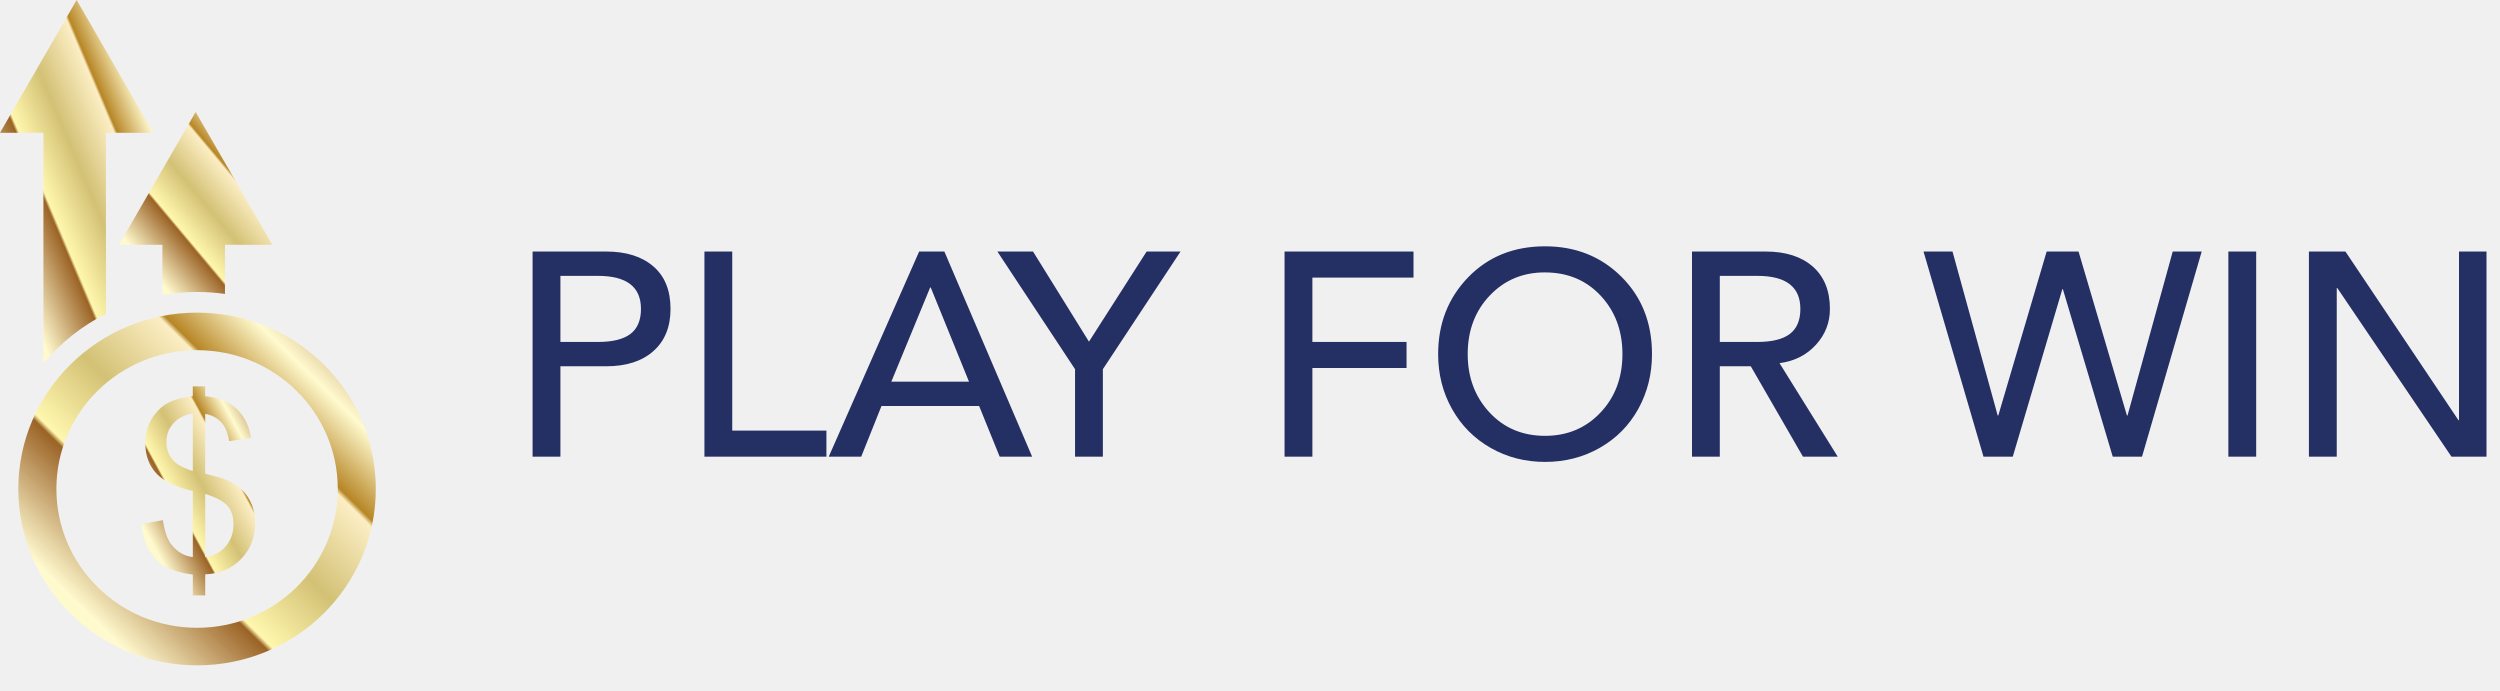
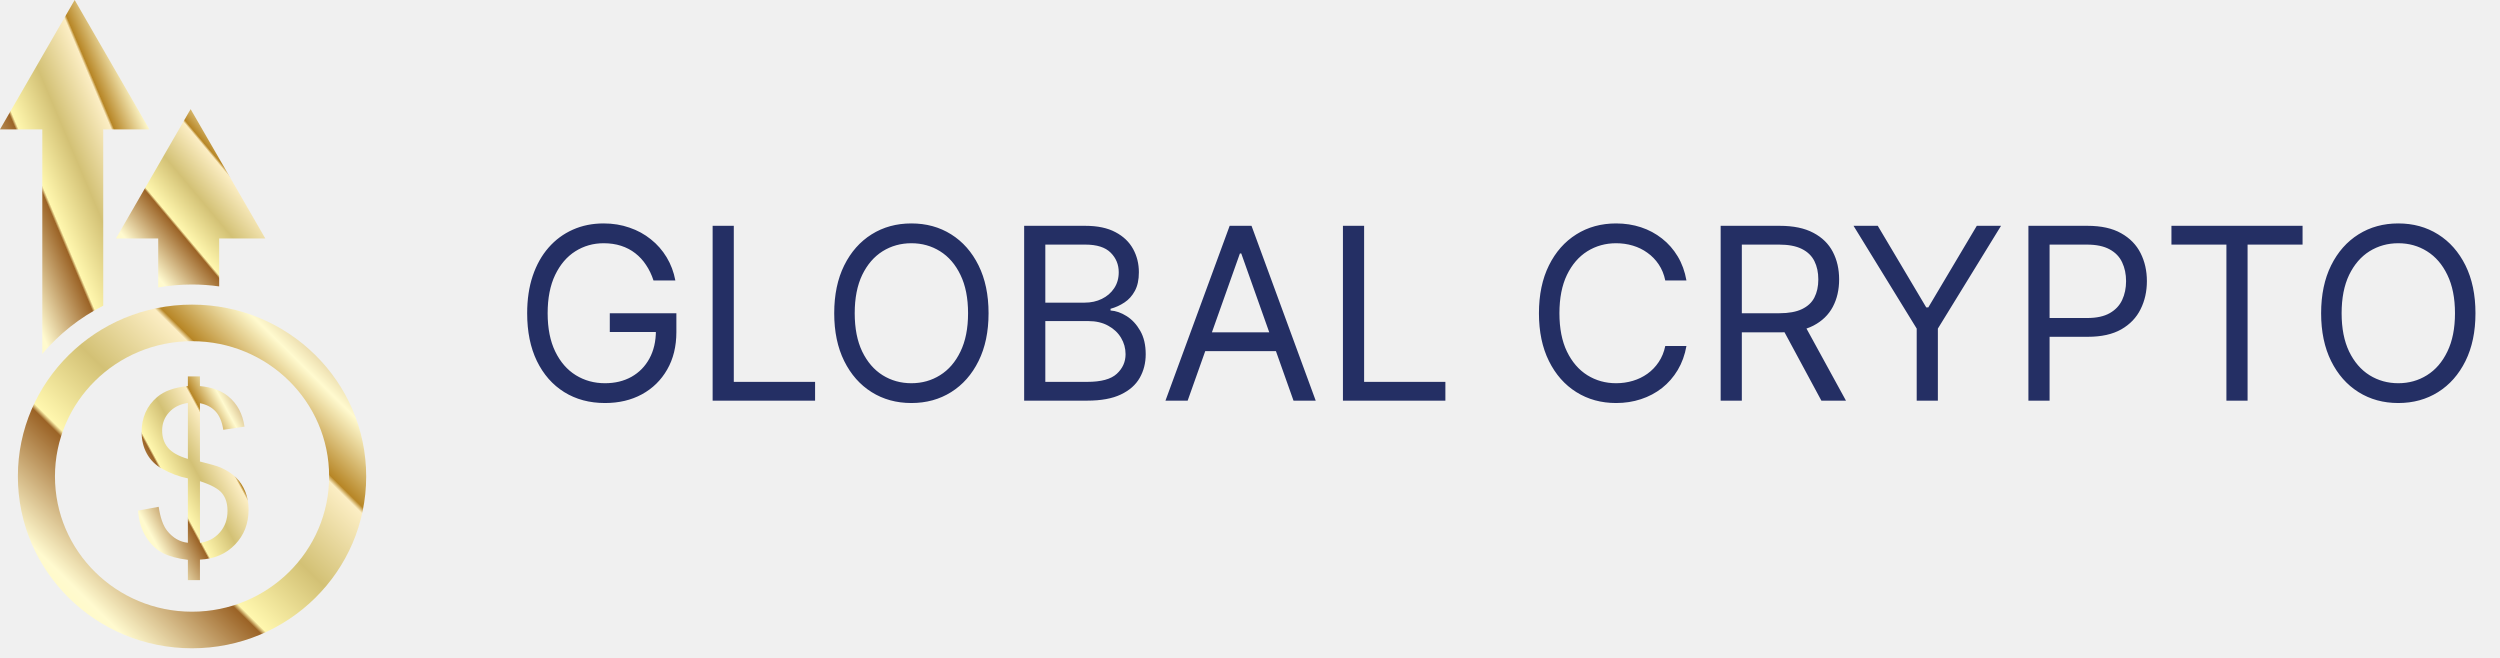
- <svg xmlns="http://www.w3.org/2000/svg" width="152" height="42" viewBox="0 0 152 42" fill="none">
-   <g clip-path="url(#clip0_38_32)">
-     <mask id="mask0_38_32" style="mask-type:luminance" maskUnits="userSpaceOnUse" x="0" y="0" width="152" height="42">
-       <path d="M151.2 0H0V41.667H151.2V0Z" fill="white" />
-     </mask>
-     <g mask="url(#mask0_38_32)">
-       <path d="M9.873 14.882V17.937C10.559 17.818 11.263 17.753 11.982 17.753C12.558 17.753 13.123 17.795 13.677 17.872V14.882H16.557L14.227 10.845L11.896 6.81L9.567 10.845L7.235 14.882H9.873Z" fill="url(#paint0_linear_38_32)" />
-       <path d="M2.639 22.085C3.682 20.845 4.976 19.818 6.441 19.075V8.073H9.322L6.991 4.037L4.66 0L2.331 4.037L0 8.073H2.639V22.085Z" fill="url(#paint1_linear_38_32)" />
-       <path d="M11.982 19.008C5.98 19.008 1.114 23.808 1.114 29.73C1.114 35.652 5.981 40.453 11.982 40.453C17.984 40.453 22.849 35.652 22.849 29.73C22.849 23.808 17.984 19.008 11.982 19.008ZM11.982 38.17C7.258 38.17 3.428 34.391 3.428 29.73C3.428 25.069 7.258 21.29 11.982 21.29C16.707 21.29 20.537 25.069 20.537 29.73C20.537 34.391 16.707 38.17 11.982 38.17Z" fill="url(#paint2_linear_38_32)" />
-       <path d="M14.73 29.802C14.479 29.554 14.154 29.343 13.755 29.17C13.547 29.081 13.12 28.956 12.476 28.798V25.158C12.893 25.242 13.221 25.416 13.46 25.68C13.7 25.944 13.856 26.325 13.932 26.82L15.256 26.623C15.142 25.823 14.806 25.195 14.246 24.736C13.809 24.376 13.22 24.162 12.476 24.091V23.488H11.722V24.091C10.873 24.175 10.234 24.406 9.802 24.778C9.158 25.335 8.836 26.062 8.836 26.96C8.836 27.465 8.945 27.917 9.166 28.314C9.387 28.711 9.7 29.023 10.109 29.247C10.658 29.551 11.196 29.752 11.723 29.85V33.869C11.22 33.818 10.789 33.568 10.428 33.119C10.177 32.801 10.002 32.303 9.902 31.624L8.615 31.863C8.663 32.517 8.832 33.071 9.123 33.525C9.415 33.979 9.761 34.308 10.162 34.512C10.562 34.714 11.082 34.856 11.722 34.935V36.199H12.476V34.921C13.371 34.879 14.101 34.566 14.666 33.981C15.229 33.397 15.512 32.669 15.512 31.794C15.512 31.396 15.444 31.027 15.308 30.685C15.174 30.344 14.981 30.049 14.73 29.802ZM11.723 28.636C11.14 28.464 10.726 28.232 10.483 27.942C10.239 27.652 10.117 27.292 10.117 26.862C10.117 26.428 10.259 26.05 10.546 25.734C10.833 25.415 11.226 25.218 11.723 25.143V28.636ZM13.71 33.231C13.385 33.597 12.975 33.809 12.476 33.869V30.026C13.163 30.246 13.621 30.494 13.851 30.773C14.082 31.051 14.197 31.419 14.197 31.878C14.196 32.415 14.034 32.866 13.71 33.231Z" fill="url(#paint3_linear_38_32)" />
-       <path d="M36.856 15.293C38.066 15.293 39.021 15.593 39.719 16.192C40.418 16.791 40.768 17.654 40.768 18.782C40.768 19.874 40.421 20.729 39.728 21.345C39.035 21.962 38.078 22.27 36.856 22.27H34.073V27.767H32.381V15.293H36.856ZM36.363 20.79C37.244 20.79 37.899 20.629 38.328 20.306C38.756 19.983 38.971 19.475 38.971 18.782C38.971 17.443 38.102 16.773 36.363 16.773H34.073V20.79H36.363ZM44.52 15.293V26.182H50.246V27.767H42.829V15.293H44.52ZM57.417 15.293L62.755 27.767H60.782L59.531 24.684H53.594L52.361 27.767H50.387L55.884 15.293H57.417ZM54.193 23.204H58.915L56.589 17.478H56.554L54.193 23.204ZM62.808 15.293L66.209 20.773L69.715 15.293H71.776L67.054 22.447V27.767H65.363V22.447L60.641 15.293H62.808ZM85.941 15.293V16.879H79.793V20.79H85.518V22.376H79.793V27.767H78.101V15.293H85.941ZM93.94 14.976C95.796 14.976 97.343 15.593 98.583 16.826C99.822 18.06 100.441 19.628 100.441 21.53C100.441 22.74 100.165 23.847 99.613 24.852C99.061 25.856 98.283 26.646 97.279 27.221C96.275 27.797 95.162 28.084 93.94 28.084C92.73 28.084 91.626 27.8 90.628 27.23C89.629 26.66 88.848 25.873 88.285 24.869C87.721 23.865 87.439 22.752 87.439 21.53C87.439 19.675 88.047 18.118 89.263 16.861C90.478 15.605 92.037 14.976 93.94 14.976ZM89.236 21.53C89.236 22.94 89.676 24.12 90.557 25.072C91.439 26.023 92.566 26.499 93.94 26.499C95.291 26.499 96.412 26.029 97.305 25.089C98.198 24.15 98.644 22.963 98.644 21.53C98.644 20.109 98.204 18.926 97.323 17.98C96.442 17.035 95.309 16.562 93.923 16.562C92.584 16.562 91.468 17.032 90.575 17.971C89.682 18.911 89.236 20.098 89.236 21.53ZM107.348 15.293C108.569 15.293 109.527 15.599 110.22 16.21C110.912 16.82 111.259 17.678 111.259 18.782C111.259 19.616 110.974 20.344 110.405 20.967C109.835 21.589 109.104 21.959 108.211 22.077H108.193L111.735 27.767H109.621L106.449 22.27H104.564V27.767H102.873V15.293H107.348ZM106.854 20.79C107.735 20.79 108.39 20.629 108.819 20.306C109.248 19.983 109.462 19.475 109.462 18.782C109.462 17.443 108.593 16.773 106.854 16.773H104.564V20.79H106.854ZM125.389 17.584L122.376 27.767H120.597L116.95 15.293H118.712L121.46 25.265H121.495L124.437 15.293H126.376L129.318 25.265H129.353L132.102 15.293H133.863L130.234 27.767H128.455L125.424 17.584H125.389ZM137.176 15.293V27.767H135.484V15.293H137.176ZM142.602 15.293L149.473 25.547H149.508V15.293H151.2V27.767H149.051L142.109 17.513H142.074V27.767H140.382V15.293H142.602Z" fill="#242F64" />
-     </g>
-   </g>
+ <svg xmlns="http://www.w3.org/2000/svg" width="156" height="41" viewBox="0 0 156 41" fill="none">
+   <path d="M40.778 17.5C40.661 17.141 40.507 16.82 40.315 16.536C40.127 16.248 39.901 16.003 39.639 15.801C39.379 15.598 39.084 15.444 38.754 15.337C38.424 15.231 38.062 15.178 37.668 15.178C37.021 15.178 36.434 15.345 35.904 15.678C35.375 16.012 34.955 16.504 34.642 17.154C34.33 17.804 34.173 18.601 34.173 19.546C34.173 20.49 34.331 21.287 34.647 21.937C34.963 22.587 35.391 23.079 35.931 23.413C36.471 23.746 37.078 23.913 37.753 23.913C38.378 23.913 38.928 23.78 39.404 23.514C39.883 23.244 40.256 22.864 40.523 22.374C40.793 21.88 40.928 21.3 40.928 20.632L41.332 20.717H38.051V19.546H42.206V20.717C42.206 21.616 42.014 22.397 41.631 23.061C41.251 23.725 40.725 24.24 40.054 24.606C39.386 24.968 38.619 25.149 37.753 25.149C36.787 25.149 35.938 24.922 35.207 24.467C34.479 24.013 33.91 23.366 33.502 22.528C33.097 21.69 32.895 20.696 32.895 19.546C32.895 18.683 33.01 17.907 33.241 17.218C33.475 16.525 33.806 15.936 34.232 15.449C34.658 14.963 35.162 14.59 35.745 14.331C36.327 14.071 36.968 13.942 37.668 13.942C38.243 13.942 38.779 14.029 39.276 14.203C39.777 14.373 40.223 14.617 40.613 14.932C41.008 15.245 41.336 15.62 41.599 16.056C41.861 16.49 42.043 16.971 42.142 17.5H40.778ZM44.468 25V14.091H45.789V23.828H50.861V25H44.468ZM61.686 19.546C61.686 20.696 61.478 21.69 61.062 22.528C60.647 23.366 60.077 24.013 59.353 24.467C58.628 24.922 57.801 25.149 56.87 25.149C55.94 25.149 55.113 24.922 54.388 24.467C53.664 24.013 53.094 23.366 52.678 22.528C52.263 21.69 52.055 20.696 52.055 19.546C52.055 18.395 52.263 17.401 52.678 16.562C53.094 15.724 53.664 15.078 54.388 14.624C55.113 14.169 55.94 13.942 56.87 13.942C57.801 13.942 58.628 14.169 59.353 14.624C60.077 15.078 60.647 15.724 61.062 16.562C61.478 17.401 61.686 18.395 61.686 19.546ZM60.407 19.546C60.407 18.601 60.249 17.804 59.933 17.154C59.621 16.504 59.196 16.012 58.66 15.678C58.127 15.345 57.531 15.178 56.87 15.178C56.21 15.178 55.611 15.345 55.075 15.678C54.543 16.012 54.118 16.504 53.802 17.154C53.49 17.804 53.334 18.601 53.334 19.546C53.334 20.49 53.49 21.287 53.802 21.937C54.118 22.587 54.543 23.079 55.075 23.413C55.611 23.746 56.21 23.913 56.87 23.913C57.531 23.913 58.127 23.746 58.66 23.413C59.196 23.079 59.621 22.587 59.933 21.937C60.249 21.287 60.407 20.49 60.407 19.546ZM63.907 25V14.091H67.721C68.481 14.091 69.108 14.222 69.601 14.485C70.095 14.744 70.462 15.094 70.704 15.534C70.945 15.971 71.066 16.456 71.066 16.989C71.066 17.457 70.983 17.845 70.816 18.15C70.652 18.455 70.436 18.697 70.166 18.874C69.9 19.052 69.61 19.183 69.298 19.268V19.375C69.631 19.396 69.967 19.514 70.304 19.727C70.642 19.94 70.924 20.245 71.151 20.643C71.379 21.041 71.492 21.527 71.492 22.102C71.492 22.649 71.368 23.141 71.119 23.578C70.871 24.015 70.478 24.361 69.942 24.616C69.406 24.872 68.708 25 67.849 25H63.907ZM65.228 23.828H67.849C68.712 23.828 69.324 23.661 69.686 23.327C70.052 22.99 70.235 22.582 70.235 22.102C70.235 21.733 70.141 21.392 69.953 21.079C69.765 20.764 69.496 20.511 69.148 20.323C68.8 20.131 68.388 20.035 67.913 20.035H65.228V23.828ZM65.228 18.885H67.678C68.076 18.885 68.435 18.807 68.754 18.651C69.077 18.494 69.333 18.274 69.521 17.99C69.713 17.706 69.809 17.372 69.809 16.989C69.809 16.509 69.642 16.103 69.308 15.769C68.974 15.431 68.445 15.263 67.721 15.263H65.228V18.885ZM74.11 25H72.725L76.731 14.091H78.095L82.1 25H80.715L77.455 15.817H77.37L74.11 25ZM74.622 20.739H80.204V21.91H74.622V20.739ZM83.799 25V14.091H85.121V23.828H90.192V25H83.799ZM105.234 17.5H103.913C103.835 17.12 103.698 16.786 103.503 16.499C103.311 16.211 103.077 15.97 102.8 15.774C102.526 15.575 102.223 15.426 101.889 15.327C101.555 15.227 101.207 15.178 100.845 15.178C100.184 15.178 99.586 15.345 99.05 15.678C98.517 16.012 98.093 16.504 97.777 17.154C97.464 17.804 97.308 18.601 97.308 19.546C97.308 20.49 97.464 21.287 97.777 21.937C98.093 22.587 98.517 23.079 99.05 23.413C99.586 23.746 100.184 23.913 100.845 23.913C101.207 23.913 101.555 23.864 101.889 23.764C102.223 23.665 102.526 23.517 102.8 23.322C103.077 23.123 103.311 22.88 103.503 22.592C103.698 22.301 103.835 21.967 103.913 21.591H105.234C105.135 22.148 104.954 22.647 104.691 23.088C104.428 23.528 104.101 23.903 103.711 24.212C103.32 24.517 102.882 24.75 102.395 24.909C101.912 25.069 101.395 25.149 100.845 25.149C99.915 25.149 99.087 24.922 98.363 24.467C97.638 24.013 97.068 23.366 96.653 22.528C96.237 21.69 96.03 20.696 96.03 19.546C96.03 18.395 96.237 17.401 96.653 16.562C97.068 15.724 97.638 15.078 98.363 14.624C99.087 14.169 99.915 13.942 100.845 13.942C101.395 13.942 101.912 14.022 102.395 14.181C102.882 14.341 103.32 14.576 103.711 14.885C104.101 15.19 104.428 15.563 104.691 16.003C104.954 16.44 105.135 16.939 105.234 17.5ZM107.369 25V14.091H111.055C111.907 14.091 112.607 14.236 113.154 14.528C113.701 14.815 114.105 15.211 114.368 15.716C114.631 16.22 114.762 16.793 114.762 17.436C114.762 18.079 114.631 18.649 114.368 19.146C114.105 19.643 113.702 20.034 113.159 20.318C112.616 20.598 111.921 20.739 111.076 20.739H108.093V19.546H111.034C111.616 19.546 112.085 19.46 112.44 19.29C112.799 19.119 113.058 18.878 113.218 18.565C113.381 18.249 113.463 17.873 113.463 17.436C113.463 16.999 113.381 16.617 113.218 16.291C113.054 15.964 112.793 15.712 112.435 15.534C112.076 15.353 111.602 15.263 111.012 15.263H108.69V25H107.369ZM112.504 20.099L115.188 25H113.654L111.012 20.099H112.504ZM115.66 14.091H117.173L120.198 19.183H120.326L123.352 14.091H124.864L120.923 20.504V25H119.602V20.504L115.66 14.091ZM126.573 25V14.091H130.259C131.115 14.091 131.814 14.245 132.358 14.554C132.905 14.86 133.309 15.273 133.572 15.796C133.835 16.317 133.966 16.9 133.966 17.543C133.966 18.185 133.835 18.77 133.572 19.295C133.313 19.821 132.912 20.24 132.368 20.552C131.825 20.861 131.129 21.016 130.28 21.016H127.638V19.844H130.238C130.824 19.844 131.294 19.742 131.649 19.54C132.004 19.338 132.262 19.064 132.422 18.72C132.585 18.372 132.667 17.979 132.667 17.543C132.667 17.106 132.585 16.715 132.422 16.371C132.262 16.026 132.003 15.756 131.644 15.561C131.285 15.362 130.809 15.263 130.216 15.263H127.894V25H126.573ZM135.498 15.263V14.091H143.68V15.263H140.249V25H138.928V15.263H135.498ZM154.469 19.546C154.469 20.696 154.261 21.69 153.846 22.528C153.43 23.366 152.86 24.013 152.136 24.467C151.411 24.922 150.584 25.149 149.654 25.149C148.723 25.149 147.896 24.922 147.171 24.467C146.447 24.013 145.877 23.366 145.461 22.528C145.046 21.69 144.838 20.696 144.838 19.546C144.838 18.395 145.046 17.401 145.461 16.562C145.877 15.724 146.447 15.078 147.171 14.624C147.896 14.169 148.723 13.942 149.654 13.942C150.584 13.942 151.411 14.169 152.136 14.624C152.86 15.078 153.43 15.724 153.846 16.562C154.261 17.401 154.469 18.395 154.469 19.546ZM153.191 19.546C153.191 18.601 153.032 17.804 152.716 17.154C152.404 16.504 151.98 16.012 151.443 15.678C150.911 15.345 150.314 15.178 149.654 15.178C148.993 15.178 148.395 15.345 147.858 15.678C147.326 16.012 146.901 16.504 146.585 17.154C146.273 17.804 146.117 18.601 146.117 19.546C146.117 20.49 146.273 21.287 146.585 21.937C146.901 22.587 147.326 23.079 147.858 23.413C148.395 23.746 148.993 23.913 149.654 23.913C150.314 23.913 150.911 23.746 151.443 23.413C151.98 23.079 152.404 22.587 152.716 21.937C153.032 21.287 153.191 20.49 153.191 19.546Z" fill="#242F64" />
+   <path d="M9.872 14.882V17.937C10.557 17.818 11.262 17.753 11.982 17.753C12.557 17.753 13.122 17.795 13.676 17.872V14.882H16.556L14.226 10.845L11.895 6.81L9.566 10.845L7.234 14.882H9.872Z" fill="url(#paint0_linear_66_43)" />
+   <path d="M2.639 22.085C3.682 20.845 4.976 19.818 6.441 19.075V8.073H9.322L6.991 4.037L4.66 0L2.331 4.037L0 8.073H2.639V22.085Z" fill="url(#paint1_linear_66_43)" />
+   <path d="M11.982 19.008C5.981 19.008 1.115 23.808 1.115 29.73C1.115 35.652 5.982 40.453 11.982 40.453C17.985 40.453 22.85 35.652 22.85 29.73C22.85 23.808 17.985 19.008 11.982 19.008ZM11.982 38.17C7.259 38.17 3.429 34.391 3.429 29.73C3.429 25.069 7.259 21.29 11.982 21.29C16.708 21.29 20.538 25.069 20.538 29.73C20.538 34.391 16.708 38.17 11.982 38.17Z" fill="url(#paint2_linear_66_43)" />
+   <path d="M14.731 29.802C14.479 29.554 14.154 29.343 13.756 29.17C13.547 29.081 13.121 28.956 12.477 28.798V25.158C12.894 25.242 13.221 25.416 13.46 25.68C13.7 25.944 13.857 26.325 13.933 26.82L15.256 26.623C15.143 25.823 14.806 25.195 14.247 24.736C13.81 24.376 13.22 24.162 12.476 24.091V23.488H11.723V24.091C10.874 24.175 10.235 24.406 9.803 24.778C9.158 25.335 8.837 26.062 8.837 26.96C8.837 27.465 8.946 27.917 9.167 28.314C9.387 28.711 9.701 29.023 10.109 29.247C10.658 29.551 11.197 29.752 11.723 29.85V33.869C11.22 33.818 10.789 33.568 10.428 33.119C10.178 32.801 10.002 32.303 9.902 31.624L8.615 31.863C8.663 32.517 8.833 33.071 9.123 33.525C9.416 33.979 9.762 34.308 10.162 34.512C10.563 34.714 11.083 34.856 11.723 34.935V36.199H12.476V34.921C13.372 34.879 14.102 34.566 14.666 33.981C15.23 33.397 15.512 32.669 15.512 31.794C15.512 31.396 15.444 31.027 15.309 30.685C15.175 30.344 14.982 30.049 14.731 29.802ZM11.724 28.636C11.14 28.464 10.726 28.232 10.483 27.942C10.239 27.652 10.117 27.292 10.117 26.862C10.117 26.428 10.26 26.05 10.547 25.734C10.834 25.415 11.226 25.218 11.724 25.143V28.636ZM13.71 33.231C13.386 33.597 12.975 33.809 12.477 33.869V30.026C13.163 30.246 13.621 30.494 13.852 30.773C14.082 31.051 14.197 31.419 14.197 31.878C14.197 32.415 14.035 32.866 13.71 33.231Z" fill="url(#paint3_linear_66_43)" />
  <defs>
-     <linearGradient id="paint0_linear_38_32" x1="7.235" y1="17.937" x2="18.19" y2="8.759" gradientUnits="userSpaceOnUse">
+     <linearGradient id="paint0_linear_66_43" x1="7.234" y1="17.937" x2="18.189" y2="8.759" gradientUnits="userSpaceOnUse">
      <stop stop-color="#FFF7AE" />
      <stop offset="0.17" stop-color="#FFFACF" />
      <stop offset="0.37" stop-color="#9B6326" />
      <stop offset="0.38" stop-color="#FFF7AE" />
      <stop offset="0.53" stop-color="#D3C175" />
      <stop offset="0.69" stop-color="#FCEEC4" />
      <stop offset="0.7" stop-color="#B78626" />
      <stop offset="0.82" stop-color="#FFFACF" />
      <stop offset="1" stop-color="#9B6326" />
    </linearGradient>
-     <linearGradient id="paint1_linear_38_32" x1="3.98117e-07" y1="22.085" x2="15.824" y2="15.406" gradientUnits="userSpaceOnUse">
+     <linearGradient id="paint1_linear_66_43" x1="4.71604e-07" y1="22.085" x2="15.824" y2="15.406" gradientUnits="userSpaceOnUse">
      <stop stop-color="#FFF7AE" />
      <stop offset="0.17" stop-color="#FFFACF" />
      <stop offset="0.37" stop-color="#9B6326" />
      <stop offset="0.38" stop-color="#FFF7AE" />
      <stop offset="0.53" stop-color="#D3C175" />
      <stop offset="0.69" stop-color="#FCEEC4" />
      <stop offset="0.7" stop-color="#B78626" />
      <stop offset="0.82" stop-color="#FFFACF" />
      <stop offset="1" stop-color="#9B6326" />
    </linearGradient>
-     <linearGradient id="paint2_linear_38_32" x1="1.114" y1="40.453" x2="22.557" y2="18.72" gradientUnits="userSpaceOnUse">
+     <linearGradient id="paint2_linear_66_43" x1="1.115" y1="40.453" x2="22.558" y2="18.72" gradientUnits="userSpaceOnUse">
      <stop stop-color="#FFF7AE" />
      <stop offset="0.17" stop-color="#FFFACF" />
      <stop offset="0.37" stop-color="#9B6326" />
      <stop offset="0.38" stop-color="#FFF7AE" />
      <stop offset="0.53" stop-color="#D3C175" />
      <stop offset="0.69" stop-color="#FCEEC4" />
      <stop offset="0.7" stop-color="#B78626" />
      <stop offset="0.82" stop-color="#FFFACF" />
      <stop offset="1" stop-color="#9B6326" />
    </linearGradient>
-     <linearGradient id="paint3_linear_38_32" x1="8.615" y1="36.199" x2="19.271" y2="30.416" gradientUnits="userSpaceOnUse">
+     <linearGradient id="paint3_linear_66_43" x1="8.615" y1="36.199" x2="19.271" y2="30.416" gradientUnits="userSpaceOnUse">
      <stop stop-color="#FFF7AE" />
      <stop offset="0.17" stop-color="#FFFACF" />
      <stop offset="0.37" stop-color="#9B6326" />
      <stop offset="0.38" stop-color="#FFF7AE" />
      <stop offset="0.53" stop-color="#D3C175" />
      <stop offset="0.69" stop-color="#FCEEC4" />
      <stop offset="0.7" stop-color="#B78626" />
      <stop offset="0.82" stop-color="#FFFACF" />
      <stop offset="1" stop-color="#9B6326" />
    </linearGradient>
-     <clipPath id="clip0_38_32">
-       <rect width="151.2" height="42" fill="white" />
-     </clipPath>
  </defs>
</svg>
